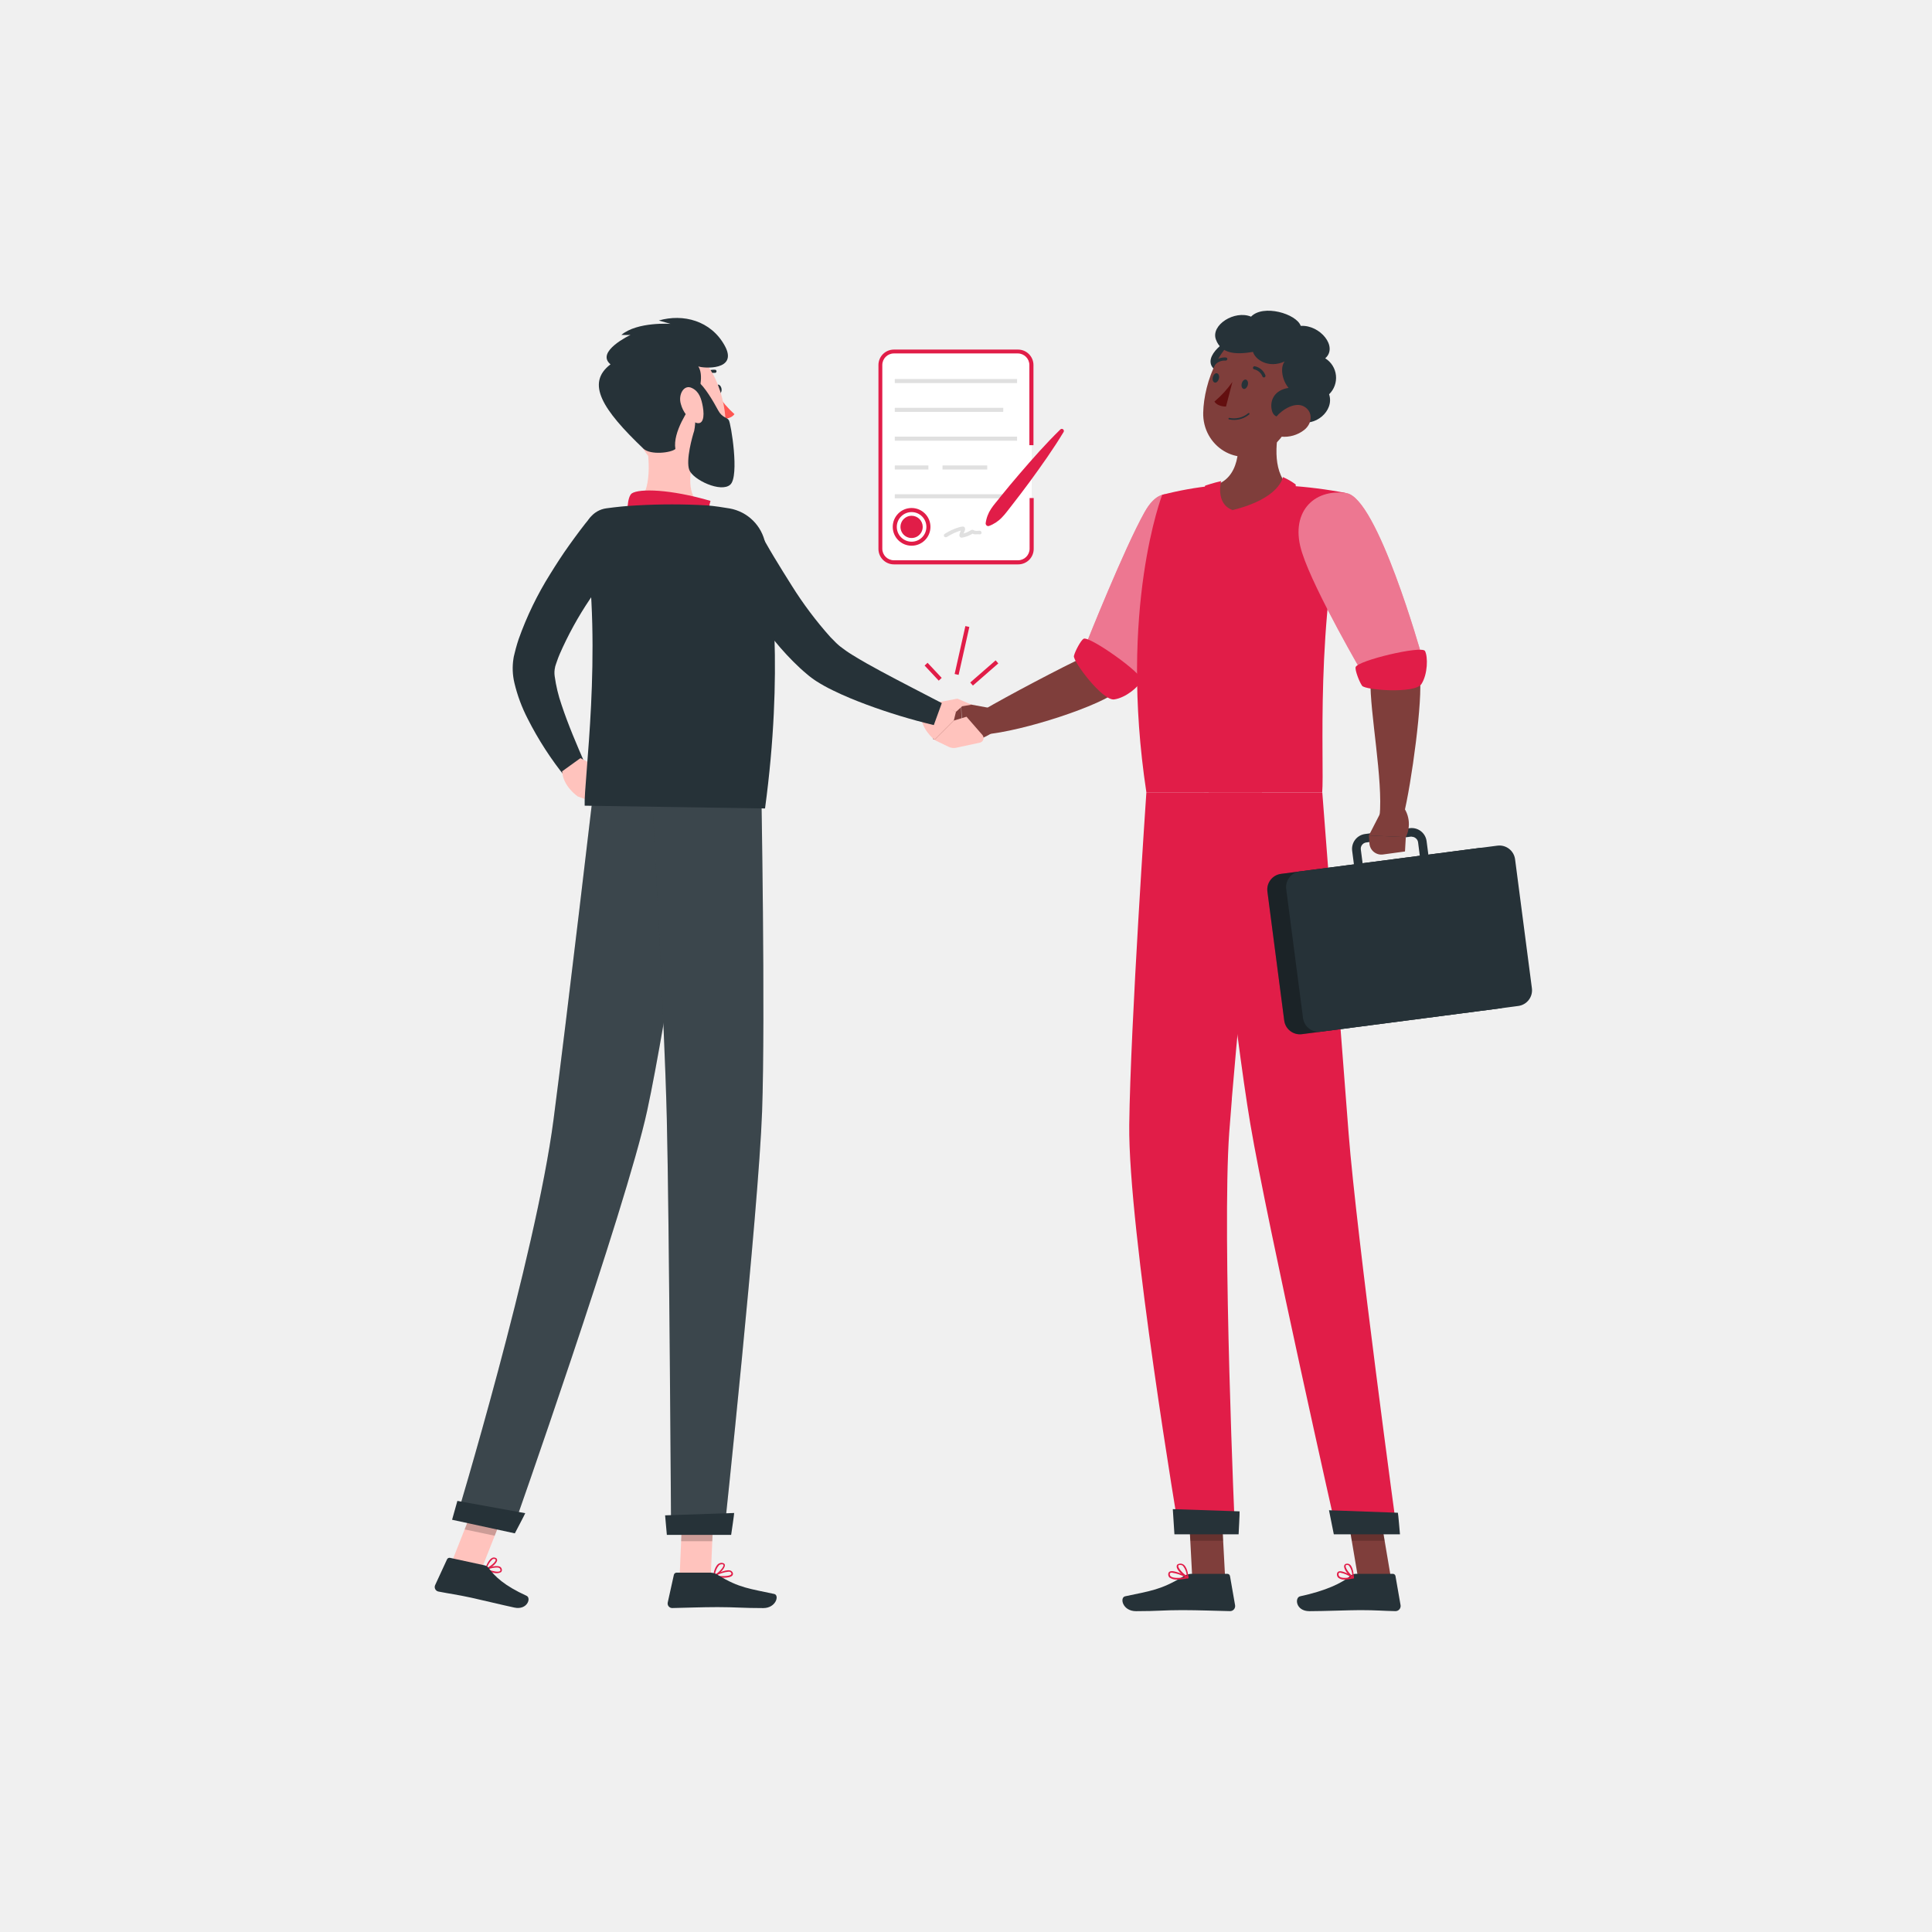
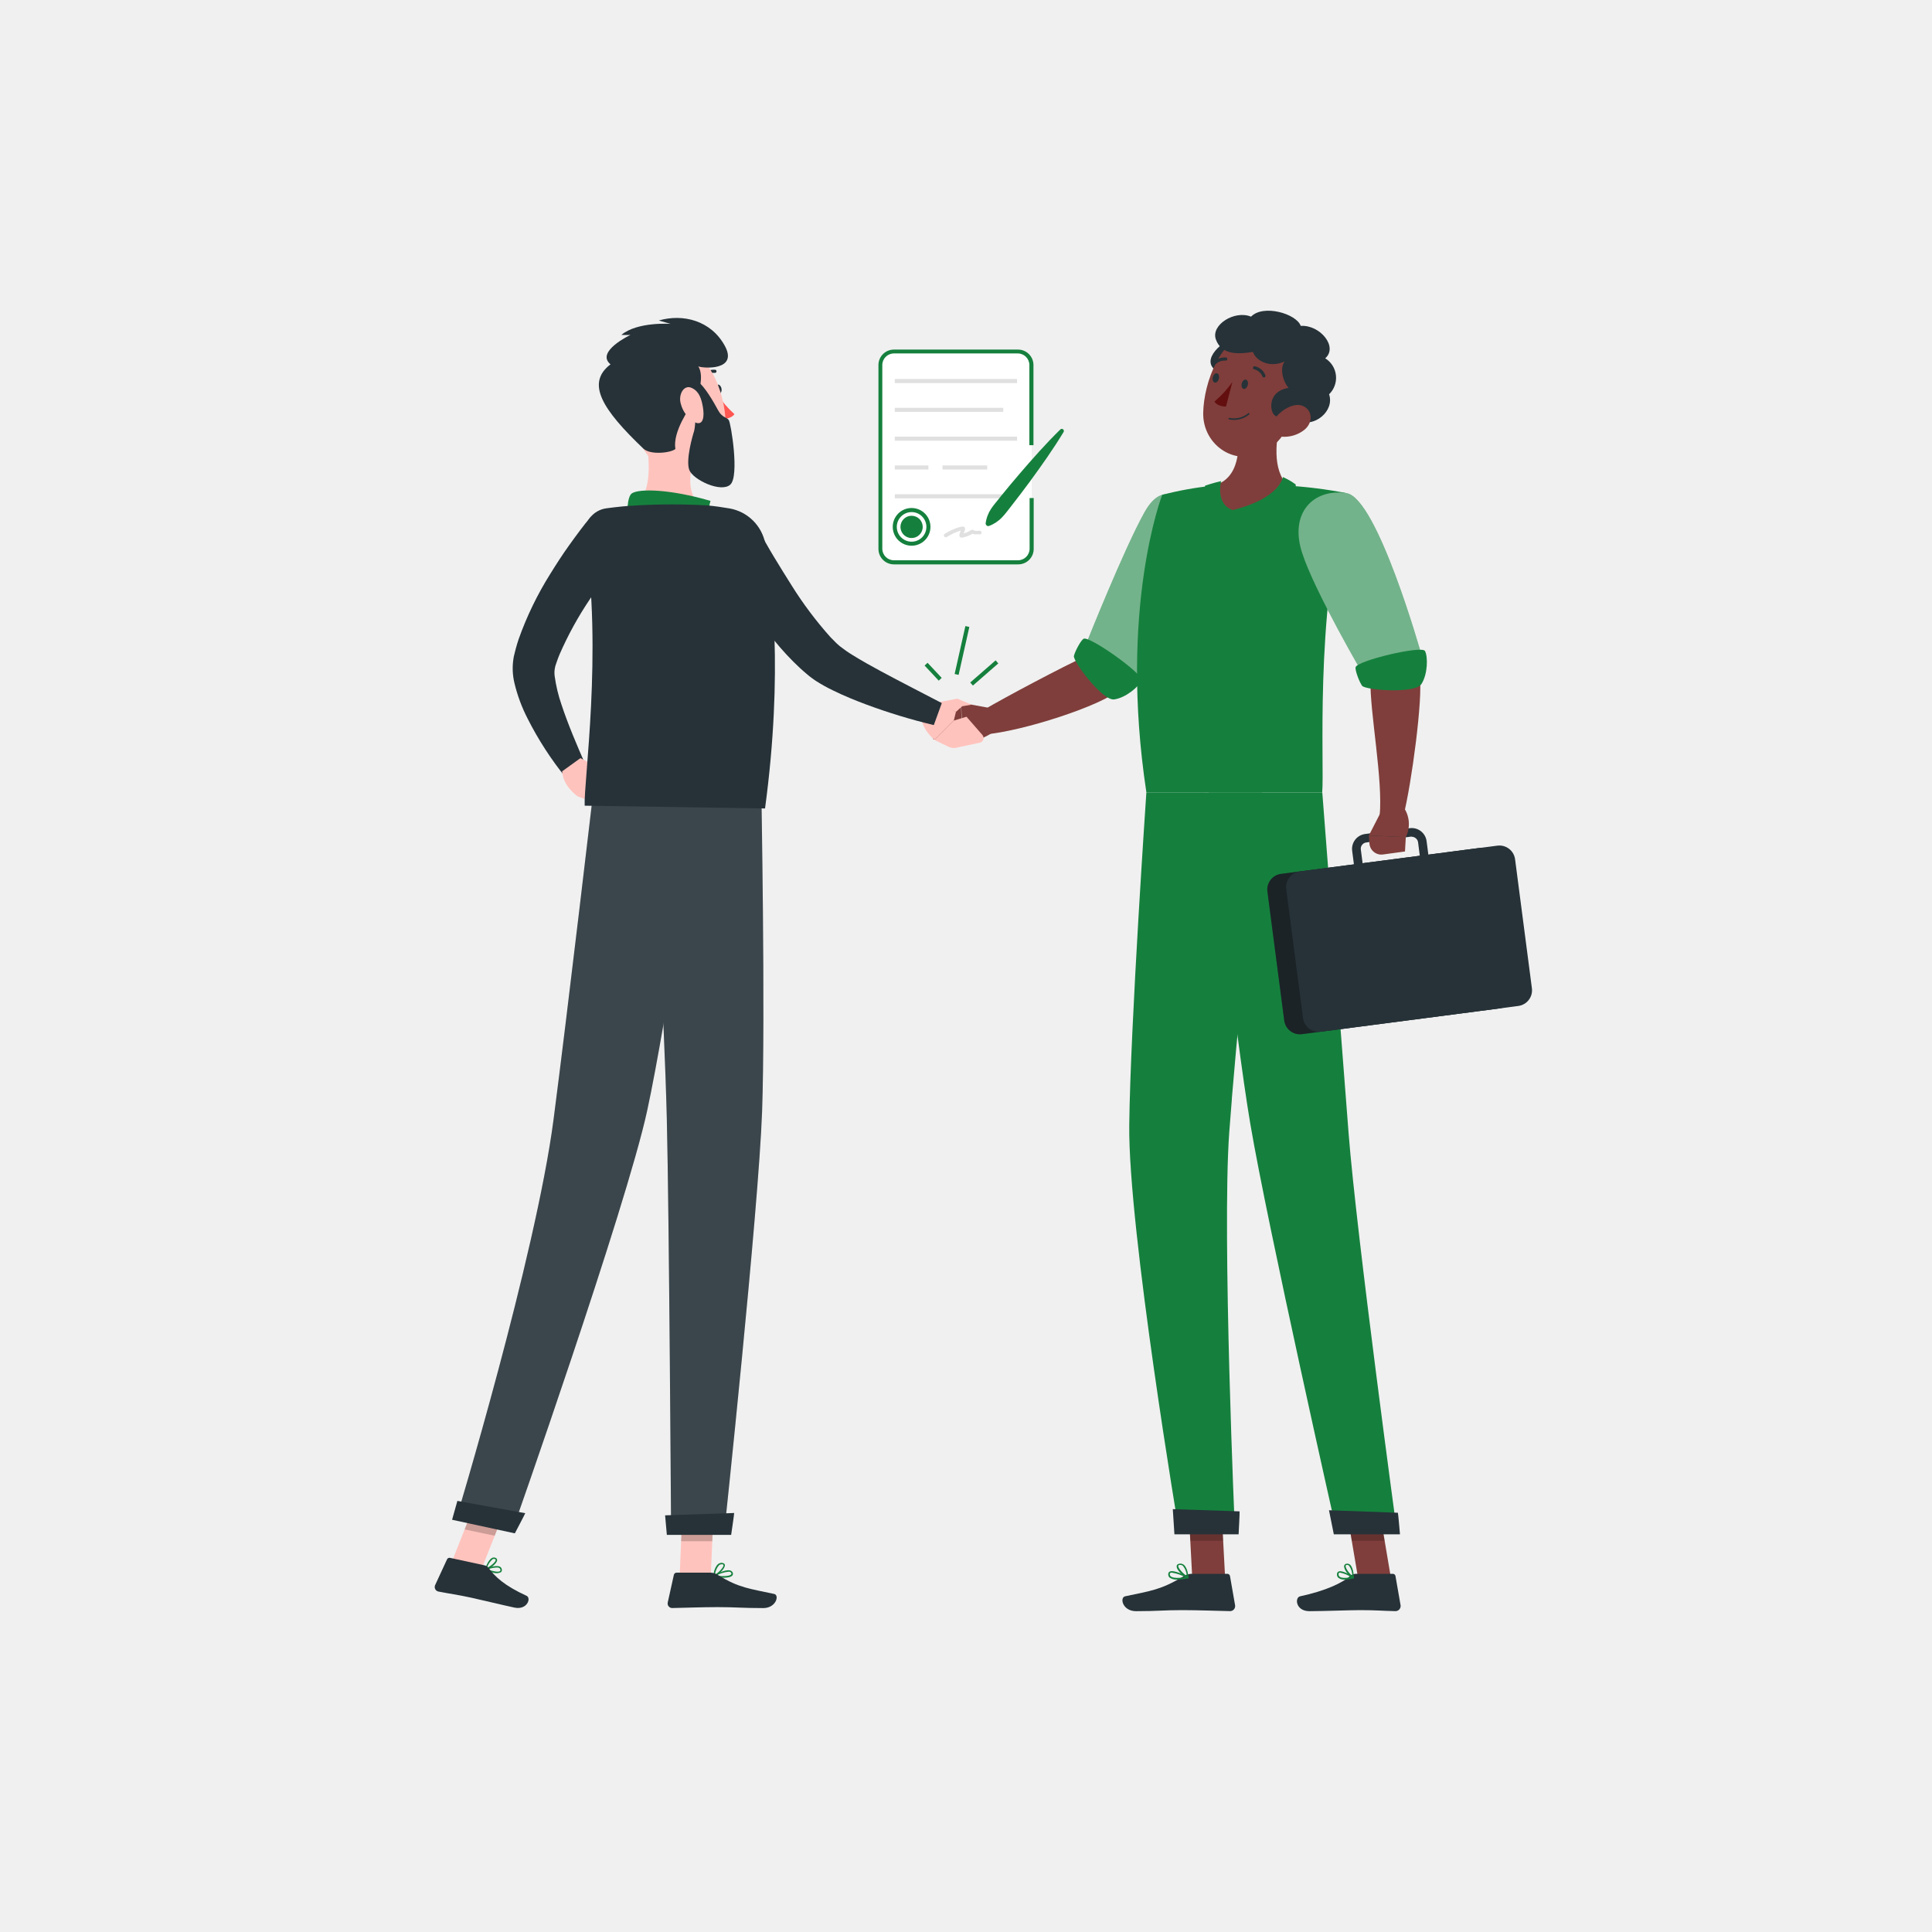
<svg xmlns="http://www.w3.org/2000/svg" viewBox="0 0 500 500">
  <g id="Contract">
    <path d="M267,128.89V142a3.5,3.5,0,0,1-3.49,3.49H231.34a3.5,3.5,0,0,1-3.49-3.49V94.47A3.5,3.5,0,0,1,231.34,91h32.12A3.5,3.5,0,0,1,267,94.47v20.74" style="fill:#fff" />
-     <path d="M263.46,146.06H231.34a4,4,0,0,1-4-4V94.47a4,4,0,0,1,4-4h32.12a4,4,0,0,1,4,4v20.74h-1.06V94.47a3,3,0,0,0-3-3H231.34a3,3,0,0,0-3,3V142a3,3,0,0,0,3,3h32.12a3,3,0,0,0,3-3V128.89h1.06V142A4,4,0,0,1,263.46,146.06Z" style="fill:#e11d48" />
+     <path d="M263.46,146.06H231.34a4,4,0,0,1-4-4V94.47a4,4,0,0,1,4-4h32.12a4,4,0,0,1,4,4v20.74h-1.06V94.47a3,3,0,0,0-3-3H231.34a3,3,0,0,0-3,3V142a3,3,0,0,0,3,3h32.12a3,3,0,0,0,3-3V128.89h1.06V142A4,4,0,0,1,263.46,146.06Z" style="fill:#15803d" />
    <path d="M245,139a18.47,18.47,0,0,1,2.05-1.11,10,10,0,0,1,1-.39,3.75,3.75,0,0,1,1.18-.27l-.41-.23c-.07-.11-.11.17-.13.24l-.14.35a3.09,3.09,0,0,0-.25.78.62.62,0,0,0,.65.78A8.19,8.19,0,0,0,251.9,138l-.37,0c.11,0,.24.15.35.19a1.71,1.71,0,0,0,.51.1c.39,0,.78-.06,1.17,0,.61.06.6-.89,0-.94-.41,0-.84.09-1.24,0s-.52-.37-.94-.18-.76.44-1.17.61a5.71,5.71,0,0,1-.58.21l-.38.11c-.11,0-.31,0-.15.16l.14.33c0-.64.68-1.24.5-1.9s-1-.37-1.49-.25a14,14,0,0,0-3.75,1.72.47.47,0,0,0,.47.82Z" style="fill:#e0e0e0" />
    <rect x="231.57" y="98.09" width="31.65" height="1.05" style="fill:#e0e0e0" />
    <rect x="231.57" y="105.54" width="28.07" height="1.05" style="fill:#e0e0e0" />
    <rect x="231.57" y="113" width="31.65" height="1.05" style="fill:#e0e0e0" />
    <rect x="231.57" y="120.46" width="8.7" height="1.05" style="fill:#e0e0e0" />
    <rect x="243.92" y="120.46" width="11.57" height="1.05" style="fill:#e0e0e0" />
    <rect x="231.57" y="127.91" width="31.65" height="1.05" style="fill:#e0e0e0" />
-     <path d="M235.92,141.23a4.88,4.88,0,1,1,4.88-4.88A4.88,4.88,0,0,1,235.92,141.23Zm0-8.7a3.83,3.83,0,1,0,3.83,3.82A3.83,3.83,0,0,0,235.92,132.53Z" style="fill:#e11d48" />
-     <path d="M238.8,136.35a2.88,2.88,0,1,1-2.88-2.87A2.88,2.88,0,0,1,238.8,136.35Z" style="fill:#e11d48" />
-     <path d="M255.08,135.49a8.88,8.88,0,0,1,1.42-3.83c.72-1.09,1.59-2,2.39-3.07,1.61-2,3.28-4,5-6,3.38-3.93,6.81-7.82,10.55-11.47a.54.54,0,0,1,.83.66c-2.7,4.47-5.71,8.7-8.77,12.89-1.54,2.08-3.1,4.15-4.7,6.19-.81,1-1.55,2.08-2.45,3a8.86,8.86,0,0,1-3.4,2.26.64.64,0,0,1-.8-.38A.67.67,0,0,1,255.08,135.49Z" style="fill:#e11d48" />
-     <rect x="250.37" y="173.66" width="8.72" height="1.05" transform="translate(-51.74 210.3) rotate(-41.09)" style="fill:#e11d48" />
-     <rect x="242.63" y="167.83" width="12.71" height="1.05" transform="translate(30.24 374.49) rotate(-77.37)" style="fill:#e11d48" />
-     <rect x="240.97" y="171.15" width="1.05" height="5.35" transform="translate(-53.59 212.03) rotate(-43.12)" style="fill:#e11d48" />
+     <path d="M235.92,141.23a4.88,4.88,0,1,1,4.88-4.88A4.88,4.88,0,0,1,235.92,141.23Zm0-8.7a3.83,3.83,0,1,0,3.83,3.82A3.83,3.83,0,0,0,235.92,132.53Z" style="fill:#15803d" />
+     <path d="M238.8,136.35a2.88,2.88,0,1,1-2.88-2.87A2.88,2.88,0,0,1,238.8,136.35Z" style="fill:#15803d" />
+     <path d="M255.08,135.49a8.88,8.88,0,0,1,1.42-3.83c.72-1.09,1.59-2,2.39-3.07,1.61-2,3.28-4,5-6,3.38-3.93,6.81-7.82,10.55-11.47a.54.54,0,0,1,.83.66c-2.7,4.47-5.71,8.7-8.77,12.89-1.54,2.08-3.1,4.15-4.7,6.19-.81,1-1.55,2.08-2.45,3a8.86,8.86,0,0,1-3.4,2.26.64.64,0,0,1-.8-.38A.67.67,0,0,1,255.08,135.49Z" style="fill:#15803d" />
+     <rect x="250.37" y="173.66" width="8.72" height="1.05" transform="translate(-51.74 210.3) rotate(-41.09)" style="fill:#15803d" />
+     <rect x="242.63" y="167.83" width="12.71" height="1.05" transform="translate(30.24 374.49) rotate(-77.37)" style="fill:#15803d" />
+     <rect x="240.97" y="171.15" width="1.05" height="5.35" transform="translate(-53.59 212.03) rotate(-43.12)" style="fill:#15803d" />
  </g>
  <g id="character-2">
    <polygon points="317.06 408.29 308.55 408.29 307.51 388.59 316.01 388.59 317.06 408.29" style="fill:#7f3e3b" />
    <polygon points="359.96 408.29 351.45 408.29 348.12 388.59 356.62 388.59 359.96 408.29" style="fill:#7f3e3b" />
    <path d="M350.9,407.3h9.55a.7.7,0,0,1,.7.58l1.32,7.56a1.33,1.33,0,0,1-1.32,1.52c-3.33-.06-4.94-.26-9.15-.26-2.58,0-9.55.27-13.12.27s-3.87-3.53-2.4-3.85c6.63-1.43,10.82-3.41,13-5.29A2.17,2.17,0,0,1,350.9,407.3Z" style="fill:#263238" />
    <path d="M308.34,407.3h9.28a.7.7,0,0,1,.7.58l1.32,7.56a1.31,1.31,0,0,1-1.3,1.52c-3.34-.06-8.18-.26-12.39-.26-4.92,0-6.17.27-11.95.27-3.49,0-4.29-3.53-2.81-3.85,6.72-1.45,9.15-1.61,15.06-5.15A4.1,4.1,0,0,1,308.34,407.3Z" style="fill:#263238" />
    <path d="M308.07,143.41,296.45,140s-11.84,28.13-15.85,30c-5.45,2.5-20,10.17-26.16,13.79-.42,1.39-.43,5.2.24,6.3,10.09-.8,30.79-7.65,34.77-11.47C298.53,169.9,308.07,143.41,308.07,143.41Z" style="fill:#7f3e3b" />
-     <path d="M311.59,138.1c3.3,7.36-19.36,39.64-19.36,39.64l-11-11.42s9.73-24.43,15-33.8C301.61,122.89,308,130,311.59,138.1Z" style="fill:#e11d48" />
+     <path d="M311.59,138.1c3.3,7.36-19.36,39.64-19.36,39.64l-11-11.42s9.73-24.43,15-33.8C301.61,122.89,308,130,311.59,138.1Z" style="fill:#15803d" />
    <path d="M311.59,138.1c3.3,7.36-19.36,39.64-19.36,39.64l-11-11.42s9.73-24.43,15-33.8C301.61,122.89,308,130,311.59,138.1Z" style="fill:#fff;opacity:0.4" />
-     <path d="M280.43,165.31c-.69.41-2.17,3.1-2.5,4.44s7.41,11.68,10.42,11.26,6.45-3.35,7.07-4.93S281.88,164.46,280.43,165.31Z" style="fill:#e11d48" />
+     <path d="M280.43,165.31c-.69.41-2.17,3.1-2.5,4.44s7.41,11.68,10.42,11.26,6.45-3.35,7.07-4.93S281.88,164.46,280.43,165.31Z" style="fill:#15803d" />
    <path d="M255.73,183.15l-7-1.28.42,10s2.46,1,7.76-2.28Z" style="fill:#7f3e3b" />
    <polygon points="240.27 185.2 241.55 191.35 249.1 191.91 248.68 181.88 240.27 185.2" style="fill:#7f3e3b" />
    <polygon points="307.51 388.6 308.05 398.75 316.55 398.75 316.02 388.6 307.51 388.6" style="opacity:0.2" />
    <polygon points="356.63 388.6 348.12 388.6 349.84 398.75 358.35 398.75 356.63 388.6" style="opacity:0.2" />
-     <path d="M300.78,128.06s-11.35,29.22-4.09,77.05h45.49c.64-7-2-44.59,6.27-77.49a116.05,116.05,0,0,0-15.14-1.93,168.51,168.51,0,0,0-19.34,0A87.78,87.78,0,0,0,300.78,128.06Z" style="fill:#e11d48" />
+     <path d="M300.78,128.06s-11.35,29.22-4.09,77.05h45.49c.64-7-2-44.59,6.27-77.49a116.05,116.05,0,0,0-15.14-1.93,168.51,168.51,0,0,0-19.34,0A87.78,87.78,0,0,0,300.78,128.06Z" style="fill:#15803d" />
    <path d="M331.65,107.61c-1.52,6.22-2.49,13.93,1.66,18.08,0,0-2.8,6.32-14.36,6.32-10.57,0-5-6.32-5-6.32,7-1.65,7.07-10.23,6.09-15.07Z" style="fill:#7f3e3b" />
-     <path d="M319,132c6.81,2.13,8.16,4.31,8.16,4.31s8.49-3.45,8.17-10.93a17.11,17.11,0,0,0-3.32-1.92S331.29,129,319,132Z" style="fill:#e11d48" />
-     <path d="M319,132c-3.82.36-7,3.63-7,3.63s-2.43-2.55-.1-9.95c0,0,2.27-.77,4.15-1.17C316,124.52,314.47,130.4,319,132Z" style="fill:#e11d48" />
+     <path d="M319,132c6.81,2.13,8.16,4.31,8.16,4.31s8.49-3.45,8.17-10.93a17.11,17.11,0,0,0-3.32-1.92S331.29,129,319,132Z" style="fill:#15803d" />
+     <path d="M319,132c-3.82.36-7,3.63-7,3.63s-2.43-2.55-.1-9.95c0,0,2.27-.77,4.15-1.17C316,124.52,314.47,130.4,319,132Z" style="fill:#15803d" />
    <path d="M318.71,87.73c-2.72.89-8.8,6.11-3,8.74S323.45,86.19,318.71,87.73Z" style="fill:#263238" />
    <path d="M337.06,100c-2.65,8.16-3.79,13-9,16.4-7.83,5-16.88-1-16.67-9.62.18-7.81,4.48-19.84,13.29-21.39S339.71,91.87,337.06,100Z" style="fill:#7f3e3b" />
    <path d="M324.28,91.07c-4.5.76-8.25.52-9.61-3.22s4.83-7.66,9.1-5.9c3.15-3.28,11.75-.76,12.86,2.39,5-.32,9.73,5.44,6.34,8.39a5.94,5.94,0,0,1,1,9.31c1.46,4.34-3.8,8.67-7.95,6.91-4.09-1.22-6.32-.22-6.89-2.86s.87-5.19,4.35-5.7c-1.76-2.1-2.19-5.42-1-6.85C328.27,95.45,324.82,93.05,324.28,91.07Z" style="fill:#263238" />
    <path d="M318.88,108.66a6.06,6.06,0,0,0,4.43-1.42.21.21,0,0,0,0-.29.19.19,0,0,0-.28,0,5.75,5.75,0,0,1-4.86,1.2.21.21,0,0,0-.24.16.18.18,0,0,0,.15.23A8,8,0,0,0,318.88,108.66Z" style="fill:#263238" />
    <path d="M337.53,111.27a8.37,8.37,0,0,1-6,1.73c-2.79-.31-3-3.06-1.25-5.14,1.58-1.88,4.94-4,7.27-2.62S339.62,109.61,337.53,111.27Z" style="fill:#7f3e3b" />
-     <path d="M326.59,205.11s-1.16,10.7-2.64,25.19c-1.7,16.43-3.81,37.76-5.15,54,0,.08,0,.15,0,.22-.26,3.09-.49,6-.68,8.62-1.9,26.51,1.5,103.63,1.5,103.63H305.2s-13.28-78.7-12.95-105.68c.31-25.93,4.43-86,4.43-86Z" style="fill:#e11d48" />
+     <path d="M326.59,205.11s-1.16,10.7-2.64,25.19c-1.7,16.43-3.81,37.76-5.15,54,0,.08,0,.15,0,.22-.26,3.09-.49,6-.68,8.62-1.9,26.51,1.5,103.63,1.5,103.63H305.2s-13.28-78.7-12.95-105.68c.31-25.93,4.43-86,4.43-86Z" style="fill:#15803d" />
    <path d="M320.8,391.14c.07,0-.25,5.94-.25,5.94H303.94l-.42-6.52Z" style="fill:#263238" />
-     <path d="M312.82,205.11s6.64,61.46,10.77,85.81C328.12,317.59,346,396.78,346,396.78h15.58s-10.5-77-12.56-103.44c-2.22-28.66-6.81-88.23-6.81-88.23Z" style="fill:#e11d48" />
+     <path d="M312.82,205.11s6.64,61.46,10.77,85.81C328.12,317.59,346,396.78,346,396.78h15.58s-10.5-77-12.56-103.44c-2.22-28.66-6.81-88.23-6.81-88.23Z" style="fill:#15803d" />
    <path d="M361.77,391.5c.07,0,.54,5.58.54,5.58H345.19l-1.25-6.23Z" style="fill:#263238" />
    <path d="M322.93,99.64c-.18.67-.67,1.14-1.1,1s-.64-.72-.47-1.39.67-1.14,1.1-1S323.1,99,322.93,99.64Z" style="fill:#263238" />
    <path d="M315.45,98c-.18.67-.67,1.14-1.1,1s-.64-.71-.47-1.39.67-1.14,1.1-1S315.62,97.33,315.45,98Z" style="fill:#263238" />
    <path d="M318.94,98.86a26.57,26.57,0,0,1-4.65,5.07c.88,1.36,3,1.29,3,1.29Z" style="fill:#630f0f" />
    <path d="M327,97.68a.41.41,0,0,1-.27-.23,3,3,0,0,0-2.14-1.86.38.38,0,0,1-.32-.46.42.42,0,0,1,.47-.34,3.74,3.74,0,0,1,2.74,2.32.43.43,0,0,1-.22.54A.4.4,0,0,1,327,97.68Z" style="fill:#263238" />
    <path d="M314,94.58a.6.6,0,0,1-.15-.09.4.4,0,0,1,0-.57,4.08,4.08,0,0,1,3.45-1.4.38.38,0,0,1,.32.46.43.43,0,0,1-.47.34h0a3.27,3.27,0,0,0-2.73,1.14A.44.44,0,0,1,314,94.58Z" style="fill:#263238" />
    <path d="M353.49,139.23l-10.74,6.5s12,26,11.93,30.37c-.2,8.16,3.31,25.85,2.36,35.17,1.32.47,5,.58,6.16-.07,2.13-8.43,5.08-30.58,4.23-36.13C365.57,163,353.49,139.23,353.49,139.23Z" style="fill:#7f3e3b" />
-     <path d="M348.45,127.62c8,1.17,19.4,41.77,19.4,41.77L353.05,175S340.16,153,337,143.11C333.6,132.79,339.88,126.36,348.45,127.62Z" style="fill:#e11d48" />
+     <path d="M348.45,127.62c8,1.17,19.4,41.77,19.4,41.77L353.05,175S340.16,153,337,143.11C333.6,132.79,339.88,126.36,348.45,127.62Z" style="fill:#15803d" />
    <path d="M348.45,127.62c8,1.17,19.4,41.77,19.4,41.77L353.05,175S340.16,153,337,143.11C333.6,132.79,339.88,126.36,348.45,127.62Z" style="fill:#fff;opacity:0.4" />
-     <path d="M348,408.79a2.41,2.41,0,0,1-1.61-.44,1.13,1.13,0,0,1-.37-1.06.68.68,0,0,1,.37-.57c1-.48,3.63,1.2,3.93,1.4a.18.18,0,0,1,.08.2.22.22,0,0,1-.16.16A9.76,9.76,0,0,1,348,408.79ZM346.83,407a.53.53,0,0,0-.26.05.26.26,0,0,0-.14.23.81.81,0,0,0,.24.74c.44.39,1.55.44,3,.15A7.66,7.66,0,0,0,346.83,407Z" style="fill:#e11d48" />
-     <path d="M350.2,408.49a.16.16,0,0,1-.09,0c-.86-.47-2.47-2.34-2.24-3.29a.69.69,0,0,1,.66-.52,1.09,1.09,0,0,1,.85.25c.95.81,1,3.27,1,3.37a.23.23,0,0,1-.1.19A.27.27,0,0,1,350.2,408.49ZM348.65,405h-.09c-.26,0-.29.15-.3.2-.14.56.88,2,1.72,2.63a4.55,4.55,0,0,0-.87-2.66A.69.69,0,0,0,348.65,405Z" style="fill:#e11d48" />
-     <path d="M304.73,408.79a3.15,3.15,0,0,1-2.05-.52,1.13,1.13,0,0,1-.33-1,.7.7,0,0,1,.36-.54c1.06-.58,4.4,1.16,4.78,1.36a.19.19,0,0,1,.09.21.21.21,0,0,1-.17.17A14.91,14.91,0,0,1,304.73,408.79ZM303.27,407a.83.83,0,0,0-.38.07.29.29,0,0,0-.14.22.72.72,0,0,0,.22.65c.5.46,1.89.54,3.79.23A10.65,10.65,0,0,0,303.27,407Z" style="fill:#e11d48" />
-     <path d="M307.38,408.49l-.09,0c-1-.46-3-2.3-2.75-3.26,0-.23.23-.51.78-.56a1.39,1.39,0,0,1,1.1.34c1,.89,1.16,3.18,1.17,3.28a.22.22,0,0,1-.1.18A.15.15,0,0,1,307.38,408.49ZM305.46,405h-.12c-.36,0-.39.18-.4.22-.12.58,1.19,2,2.21,2.65a4.58,4.58,0,0,0-1-2.62A1,1,0,0,0,305.46,405Z" style="fill:#e11d48" />
+     <path d="M348,408.79a2.41,2.41,0,0,1-1.61-.44,1.13,1.13,0,0,1-.37-1.06.68.68,0,0,1,.37-.57c1-.48,3.63,1.2,3.93,1.4a.18.18,0,0,1,.08.2.22.22,0,0,1-.16.16A9.76,9.76,0,0,1,348,408.79ZM346.83,407a.53.53,0,0,0-.26.05.26.26,0,0,0-.14.23.81.81,0,0,0,.24.74c.44.39,1.55.44,3,.15A7.66,7.66,0,0,0,346.83,407Z" style="fill:#15803d" />
+     <path d="M350.2,408.49a.16.16,0,0,1-.09,0c-.86-.47-2.47-2.34-2.24-3.29a.69.69,0,0,1,.66-.52,1.09,1.09,0,0,1,.85.25c.95.81,1,3.27,1,3.37a.23.23,0,0,1-.1.19A.27.27,0,0,1,350.2,408.49ZM348.65,405h-.09c-.26,0-.29.15-.3.2-.14.56.88,2,1.72,2.63a4.55,4.55,0,0,0-.87-2.66A.69.69,0,0,0,348.65,405Z" style="fill:#15803d" />
+     <path d="M304.73,408.79a3.15,3.15,0,0,1-2.05-.52,1.13,1.13,0,0,1-.33-1,.7.7,0,0,1,.36-.54c1.06-.58,4.4,1.16,4.78,1.36a.19.19,0,0,1,.09.21.21.21,0,0,1-.17.17A14.91,14.91,0,0,1,304.73,408.79ZM303.27,407a.83.83,0,0,0-.38.07.29.29,0,0,0-.14.22.72.72,0,0,0,.22.65c.5.46,1.89.54,3.79.23A10.65,10.65,0,0,0,303.27,407Z" style="fill:#15803d" />
+     <path d="M307.38,408.49l-.09,0c-1-.46-3-2.3-2.75-3.26,0-.23.23-.51.78-.56a1.39,1.39,0,0,1,1.1.34c1,.89,1.16,3.18,1.17,3.28a.22.22,0,0,1-.1.18A.15.15,0,0,1,307.38,408.49ZM305.46,405h-.12c-.36,0-.39.18-.4.22-.12.58,1.19,2,2.21,2.65a4.58,4.58,0,0,0-1-2.62A1,1,0,0,0,305.46,405Z" style="fill:#15803d" />
    <rect x="329.95" y="222.61" width="59.73" height="41.84" rx="4.09" transform="translate(-28.49 48.61) rotate(-7.43)" style="fill:#263238" />
    <rect x="329.95" y="222.61" width="59.73" height="41.84" rx="4.09" transform="translate(-28.49 48.61) rotate(-7.43)" style="opacity:0.3" />
    <path d="M354.69,230.52a3.85,3.85,0,0,1-2.36-.81,3.92,3.92,0,0,1-1.49-2.58l-.9-6.94a3.88,3.88,0,0,1,3.35-4.35l11.55-1.51a3.89,3.89,0,0,1,4.36,3.35l.91,6.94a3.91,3.91,0,0,1-3.35,4.36h0l-11.56,1.5A4.38,4.38,0,0,1,354.69,230.52Zm10.66-14-.21,0-11.56,1.51a1.62,1.62,0,0,0-1.4,1.82l.9,6.94a1.64,1.64,0,0,0,.63,1.08,1.61,1.61,0,0,0,1.2.32l11.55-1.5a1.65,1.65,0,0,0,1.41-1.83L367,218a1.62,1.62,0,0,0-.62-1.08A1.65,1.65,0,0,0,365.35,216.55Zm1.26,11.31h0Z" style="fill:#263238" />
    <rect x="334.81" y="221.98" width="59.73" height="41.84" rx="4.09" transform="translate(-28.36 49.23) rotate(-7.43)" style="fill:#263238" />
    <path d="M357.52,209.87l-3.26,6.35,9.56.44a7.62,7.62,0,0,0-1.24-8.58Z" style="fill:#7f3e3b" />
    <path d="M357.91,221.14l5.7-.78.21-3.7-9.56-.44.15,2.07A3.09,3.09,0,0,0,357.91,221.14Z" style="fill:#7f3e3b" />
-     <path d="M350.82,172.69c-.15.78.91,3.67,1.69,4.79s13.68,2.11,15.34-.43,1.73-7.06.94-8.57S351.13,171,350.82,172.69Z" style="fill:#e11d48" />
+     <path d="M350.82,172.69c-.15.78.91,3.67,1.69,4.79s13.68,2.11,15.34-.43,1.73-7.06.94-8.57S351.13,171,350.82,172.69Z" style="fill:#15803d" />
  </g>
  <g id="character-1">
    <path d="M162.38,141.48c-1.61,2.11-3.36,4.42-5,6.69s-3.22,4.58-4.73,6.92a89.4,89.4,0,0,0-7.81,14.21c-.25.59-.48,1.18-.68,1.77q-.16.44-.3.87l-.14.44-.06.21,0,.06a6.28,6.28,0,0,0-.11,2.34,38.53,38.53,0,0,0,1.77,7.39c1.71,5.17,4,10.5,6.25,15.67l-5.11,3.24A85.71,85.71,0,0,1,136.56,186a40.77,40.77,0,0,1-3.43-9.25,16.22,16.22,0,0,1-.24-6.34l.08-.48.08-.32.15-.62c.09-.41.19-.82.31-1.22.22-.81.46-1.59.72-2.37a85.52,85.52,0,0,1,8.14-16.81c1.6-2.59,3.24-5.13,5-7.58s3.5-4.83,5.53-7.27Z" style="fill:#263238" />
    <path d="M150.22,196.2l5.26,2.79-6,7.09s-3.78-2.56-4-6.46Z" style="fill:#ffc3bd" />
    <polygon points="162.56 203.36 156.08 208.51 149.43 206.08 155.48 198.99 162.56 203.36" style="fill:#ffc3bd" />
    <path d="M241.18,181l6.22,3.21-.55,2.24-5,5s-3.6-2.8-3.52-6.7Z" style="fill:#ffc3bd" />
    <polygon points="242.08 181.88 247.78 180.81 251.44 182.37 249 182.78 247.4 184.23 242.08 181.88" style="fill:#ffc3bd" />
    <path d="M253.63,192.19l-6.18,1.33a3,3,0,0,1-1.92-.23l-3.71-1.8,5-5,3.31-1,4.14,4.75A1.22,1.22,0,0,1,253.63,192.19Z" style="fill:#ffc3bd" />
    <path d="M185.17,100.94c.14.67.6,1.14,1,1s.68-.71.55-1.38-.61-1.14-1-1S185,100.27,185.17,100.94Z" style="fill:#263238" />
    <path d="M185.71,102.09a24.54,24.54,0,0,0,4.37,5.09c-1,1.35-3.08,1.25-3.08,1.25Z" style="fill:#ff5652" />
    <path d="M182,97.71a.43.43,0,0,1-.27-.11.41.41,0,0,1,0-.57,4,4,0,0,1,3.42-1.33.41.41,0,0,1-.13.8h0a3.19,3.19,0,0,0-2.7,1.08A.39.39,0,0,1,182,97.71Z" style="fill:#263238" />
    <path d="M167,112.79c1.16,5.9,1.85,14.07-2.27,18,0,0,1.61,6,12.57,6,12.06,0,5.8-5.26,5.8-5.26-5-1.55-5-7.26-3.82-11.84Z" style="fill:#ffc3bd" />
-     <path d="M163,134.83c-1-1.58-.67-6.37.53-7.15,1.92-1.26,9.84-1.12,20.35,1.95-1.42,4.58.89,7.16.89,7.16Z" style="fill:#e11d48" />
-     <path d="M127.64,407a2.63,2.63,0,0,0,2-.11.78.78,0,0,0,.19-.89.9.9,0,0,0-.49-.56c-1.09-.52-3.6.5-3.7.54a.19.19,0,0,0-.12.17.19.19,0,0,0,.11.18A10,10,0,0,0,127.64,407Zm1.32-1.29.22.07a.52.52,0,0,1,.29.33c.1.34,0,.45-.07.49-.43.37-2,0-3.17-.43A6.22,6.22,0,0,1,129,405.68Z" style="fill:#e11d48" />
-     <path d="M125.68,406.32h.09c.92-.26,2.87-1.65,2.89-2.56a.62.62,0,0,0-.49-.62,1,1,0,0,0-.85.07c-1.07.55-1.75,2.78-1.78,2.87a.21.21,0,0,0,0,.19A.21.21,0,0,0,125.68,406.32Zm2.28-2.86.09,0c.23.08.23.2.23.25,0,.54-1.3,1.62-2.25,2.06a4.63,4.63,0,0,1,1.47-2.26A.64.64,0,0,1,128,403.46Z" style="fill:#e11d48" />
-     <path d="M187.19,408.32c1,0,2-.14,2.37-.61a.72.72,0,0,0,0-.83,1,1,0,0,0-.61-.45c-1.34-.36-4.16,1.24-4.28,1.31a.18.18,0,0,0-.09.2.19.19,0,0,0,.15.16A14.46,14.46,0,0,0,187.19,408.32Zm1.28-1.56a1.45,1.45,0,0,1,.37,0,.56.56,0,0,1,.37.27c.14.24.09.35,0,.42-.37.52-2.41.53-3.91.32A8.71,8.71,0,0,1,188.47,406.76Z" style="fill:#e11d48" />
-     <path d="M184.75,408.1l.08,0c1-.43,2.9-2.18,2.76-3.09,0-.22-.19-.48-.71-.54a1.45,1.45,0,0,0-1.06.33c-1,.85-1.25,3-1.26,3.11a.21.21,0,0,0,.08.17A.19.19,0,0,0,184.75,408.1Zm2-3.27h.12c.34,0,.36.17.37.21.09.55-1.22,1.92-2.21,2.51a4.46,4.46,0,0,1,1.06-2.48A1,1,0,0,1,186.72,404.83Z" style="fill:#e11d48" />
+     <path d="M163,134.83c-1-1.58-.67-6.37.53-7.15,1.92-1.26,9.84-1.12,20.35,1.95-1.42,4.58.89,7.16.89,7.16Z" style="fill:#15803d" />
+     <path d="M127.64,407a2.63,2.63,0,0,0,2-.11.78.78,0,0,0,.19-.89.9.9,0,0,0-.49-.56c-1.09-.52-3.6.5-3.7.54a.19.19,0,0,0-.12.17.19.19,0,0,0,.11.18A10,10,0,0,0,127.64,407Zm1.32-1.29.22.07a.52.52,0,0,1,.29.33c.1.34,0,.45-.07.49-.43.37-2,0-3.17-.43A6.22,6.22,0,0,1,129,405.68Z" style="fill:#15803d" />
+     <path d="M125.68,406.32h.09c.92-.26,2.87-1.65,2.89-2.56a.62.62,0,0,0-.49-.62,1,1,0,0,0-.85.07c-1.07.55-1.75,2.78-1.78,2.87a.21.21,0,0,0,0,.19A.21.21,0,0,0,125.68,406.32Zm2.28-2.86.09,0c.23.08.23.2.23.25,0,.54-1.3,1.62-2.25,2.06a4.63,4.63,0,0,1,1.47-2.26A.64.64,0,0,1,128,403.46Z" style="fill:#15803d" />
+     <path d="M187.19,408.32c1,0,2-.14,2.37-.61a.72.72,0,0,0,0-.83,1,1,0,0,0-.61-.45c-1.34-.36-4.16,1.24-4.28,1.31a.18.18,0,0,0-.09.2.19.19,0,0,0,.15.16A14.46,14.46,0,0,0,187.19,408.32Zm1.28-1.56a1.45,1.45,0,0,1,.37,0,.56.56,0,0,1,.37.27c.14.24.09.35,0,.42-.37.52-2.41.53-3.91.32A8.71,8.71,0,0,1,188.47,406.76Z" style="fill:#15803d" />
+     <path d="M184.75,408.1l.08,0c1-.43,2.9-2.18,2.76-3.09,0-.22-.19-.48-.71-.54a1.45,1.45,0,0,0-1.06.33c-1,.85-1.25,3-1.26,3.11a.21.21,0,0,0,.08.17A.19.19,0,0,0,184.75,408.1Zm2-3.27h.12c.34,0,.36.17.37.21.09.55-1.22,1.92-2.21,2.51a4.46,4.46,0,0,1,1.06-2.48A1,1,0,0,1,186.72,404.83Z" style="fill:#15803d" />
    <polygon points="175.89 407.91 183.95 407.91 184.75 389.23 176.69 389.23 175.89 407.91" style="fill:#ffc3bd" />
    <polygon points="116.83 404.46 124.61 406.11 131.67 388.24 123.89 386.59 116.83 404.46" style="fill:#ffc3bd" />
    <path d="M125.33,405.09l-8.86-1.92a.7.7,0,0,0-.78.39l-3.08,6.67a1.19,1.19,0,0,0,.85,1.66c3.11.61,4.65.76,8.54,1.6,2.4.52,7.81,1.84,11.12,2.55s4.44-2.46,3.15-3.05c-5.78-2.64-8.2-5-9.77-7.14A1.94,1.94,0,0,0,125.33,405.09Z" style="fill:#263238" />
    <path d="M183.9,407h-8.81a.72.72,0,0,0-.69.55l-1.59,7.17a1.18,1.18,0,0,0,1.16,1.44c3.18-.06,7.77-.24,11.76-.24,4.67,0,6.33.25,11.8.25,3.31,0,4.23-3.34,2.85-3.65-6.31-1.38-9.09-1.53-14.54-4.89A3.79,3.79,0,0,0,183.9,407Z" style="fill:#263238" />
    <polygon points="184.75 389.24 184.34 398.86 176.27 398.86 176.68 389.24 184.75 389.24" style="opacity:0.2" />
    <polygon points="123.89 386.59 131.67 388.24 128.03 397.45 120.25 395.81 123.89 386.59" style="opacity:0.2" />
    <path d="M181.66,202.75s-9.16,61.64-14.18,84.73c-5.5,25.29-35,109-35,109L118,393.3s20.64-68.18,25.25-103.53c3.55-27.15,10.54-87,10.54-87Z" style="fill:#263238" />
    <path d="M181.66,202.75s-9.16,61.64-14.18,84.73c-5.5,25.29-35,109-35,109L118,393.3s20.64-68.18,25.25-103.53c3.55-27.15,10.54-87,10.54-87Z" style="fill:#fff;opacity:0.1" />
    <path d="M135.93,391.61c.06,0-2.69,5.22-2.69,5.22L117,393.31l1.37-4.88Z" style="fill:#263238" />
    <path d="M197,202.75s1.11,60.3.23,84.9c-.91,25.58-9.84,109.35-9.84,109.35H173.68s-.5-82.27-1.11-107.4c-.66-27.39-4-86.85-4-86.85Z" style="fill:#263238" />
    <path d="M197,202.75s1.11,60.3.23,84.9c-.91,25.58-9.84,109.35-9.84,109.35H173.68s-.5-82.27-1.11-107.4c-.66-27.39-4-86.85-4-86.85Z" style="fill:#fff;opacity:0.1" />
    <path d="M190,391.56c.06,0-.78,5.67-.78,5.67H172.58l-.45-5.06Z" style="fill:#263238" />
    <path d="M198.06,140.71c1.65,8.72,4.71,33.08-.07,68.52l-46.68-.72c-.27-6.19,4.65-39.79.1-69.62a6.44,6.44,0,0,1,5.53-7.34c2.36-.32,5.1-.62,7.8-.75a160,160,0,0,1,18.33,0c2,.19,4,.48,5.78.79A11.42,11.42,0,0,1,198.06,140.71Z" style="fill:#263238" />
    <path d="M196.11,136.79c1.33,2.39,2.77,5,4.25,7.43s3,4.92,4.53,7.32a97.77,97.77,0,0,0,10,13.32c.46.47.91.95,1.37,1.39l.34.33.27.24c.15.16.41.34.6.51.92.72,2,1.48,3.19,2.21,2.35,1.45,4.87,2.87,7.43,4.24,5.12,2.75,10.42,5.45,15.65,8.18l-2.07,5.69a151.11,151.11,0,0,1-17.45-5.31c-2.86-1.07-5.73-2.23-8.6-3.64a40.61,40.61,0,0,1-4.43-2.46c-.39-.28-.76-.5-1.18-.83l-.6-.46-.49-.41c-.67-.54-1.28-1.1-1.9-1.66a69.26,69.26,0,0,1-6.6-7.08c-2-2.43-3.87-5-5.64-7.49s-3.45-5.13-5-7.78-3.09-5.25-4.53-8.13Z" style="fill:#263238" />
    <path d="M162.49,104.06c2.18,8.14,3,13,8.07,16.4,7.56,5.1,17-.75,17.26-9.38.26-7.76-3.35-19.77-12.08-21.41A11.49,11.49,0,0,0,162.49,104.06Z" style="fill:#ffc3bd" />
    <path d="M179.4,104.16c1.94-2.85,2.68-7.23,1.32-9.34,1.27.53,10.43,1.16,6.84-5.36s-10.79-8.32-17.06-6.52l3.05.88s-8.57-.62-12.74,2.85c1.27.07,2.37,0,2.37,0S154,91,158,94.29c-6.45,4.91-2.08,11.71,8.54,21.85,1.85,1.67,7.09,1.06,8.25.06C174.05,111.78,178.31,105.78,179.4,104.16Z" style="fill:#263238" />
    <path d="M180.48,98.61c1.9,1.39,4.25,5.48,5.34,7.52s2.24,1.78,2.79,2.59,2.8,14.51.39,16.7-9.66-1.27-10.61-3.79.79-8.7,1.26-10.11a14.39,14.39,0,0,0-.42-7.32C178.39,101.81,180.48,98.61,180.48,98.61Z" style="fill:#263238" />
    <path d="M176.2,104.54a7.7,7.7,0,0,0,3.65,4.76c2.21,1,2.48-1.57,2.05-4-.39-2.21-1-4-2.79-4.86C177,99.35,175.47,102.12,176.2,104.54Z" style="fill:#ffc3bd" />
  </g>
</svg>
